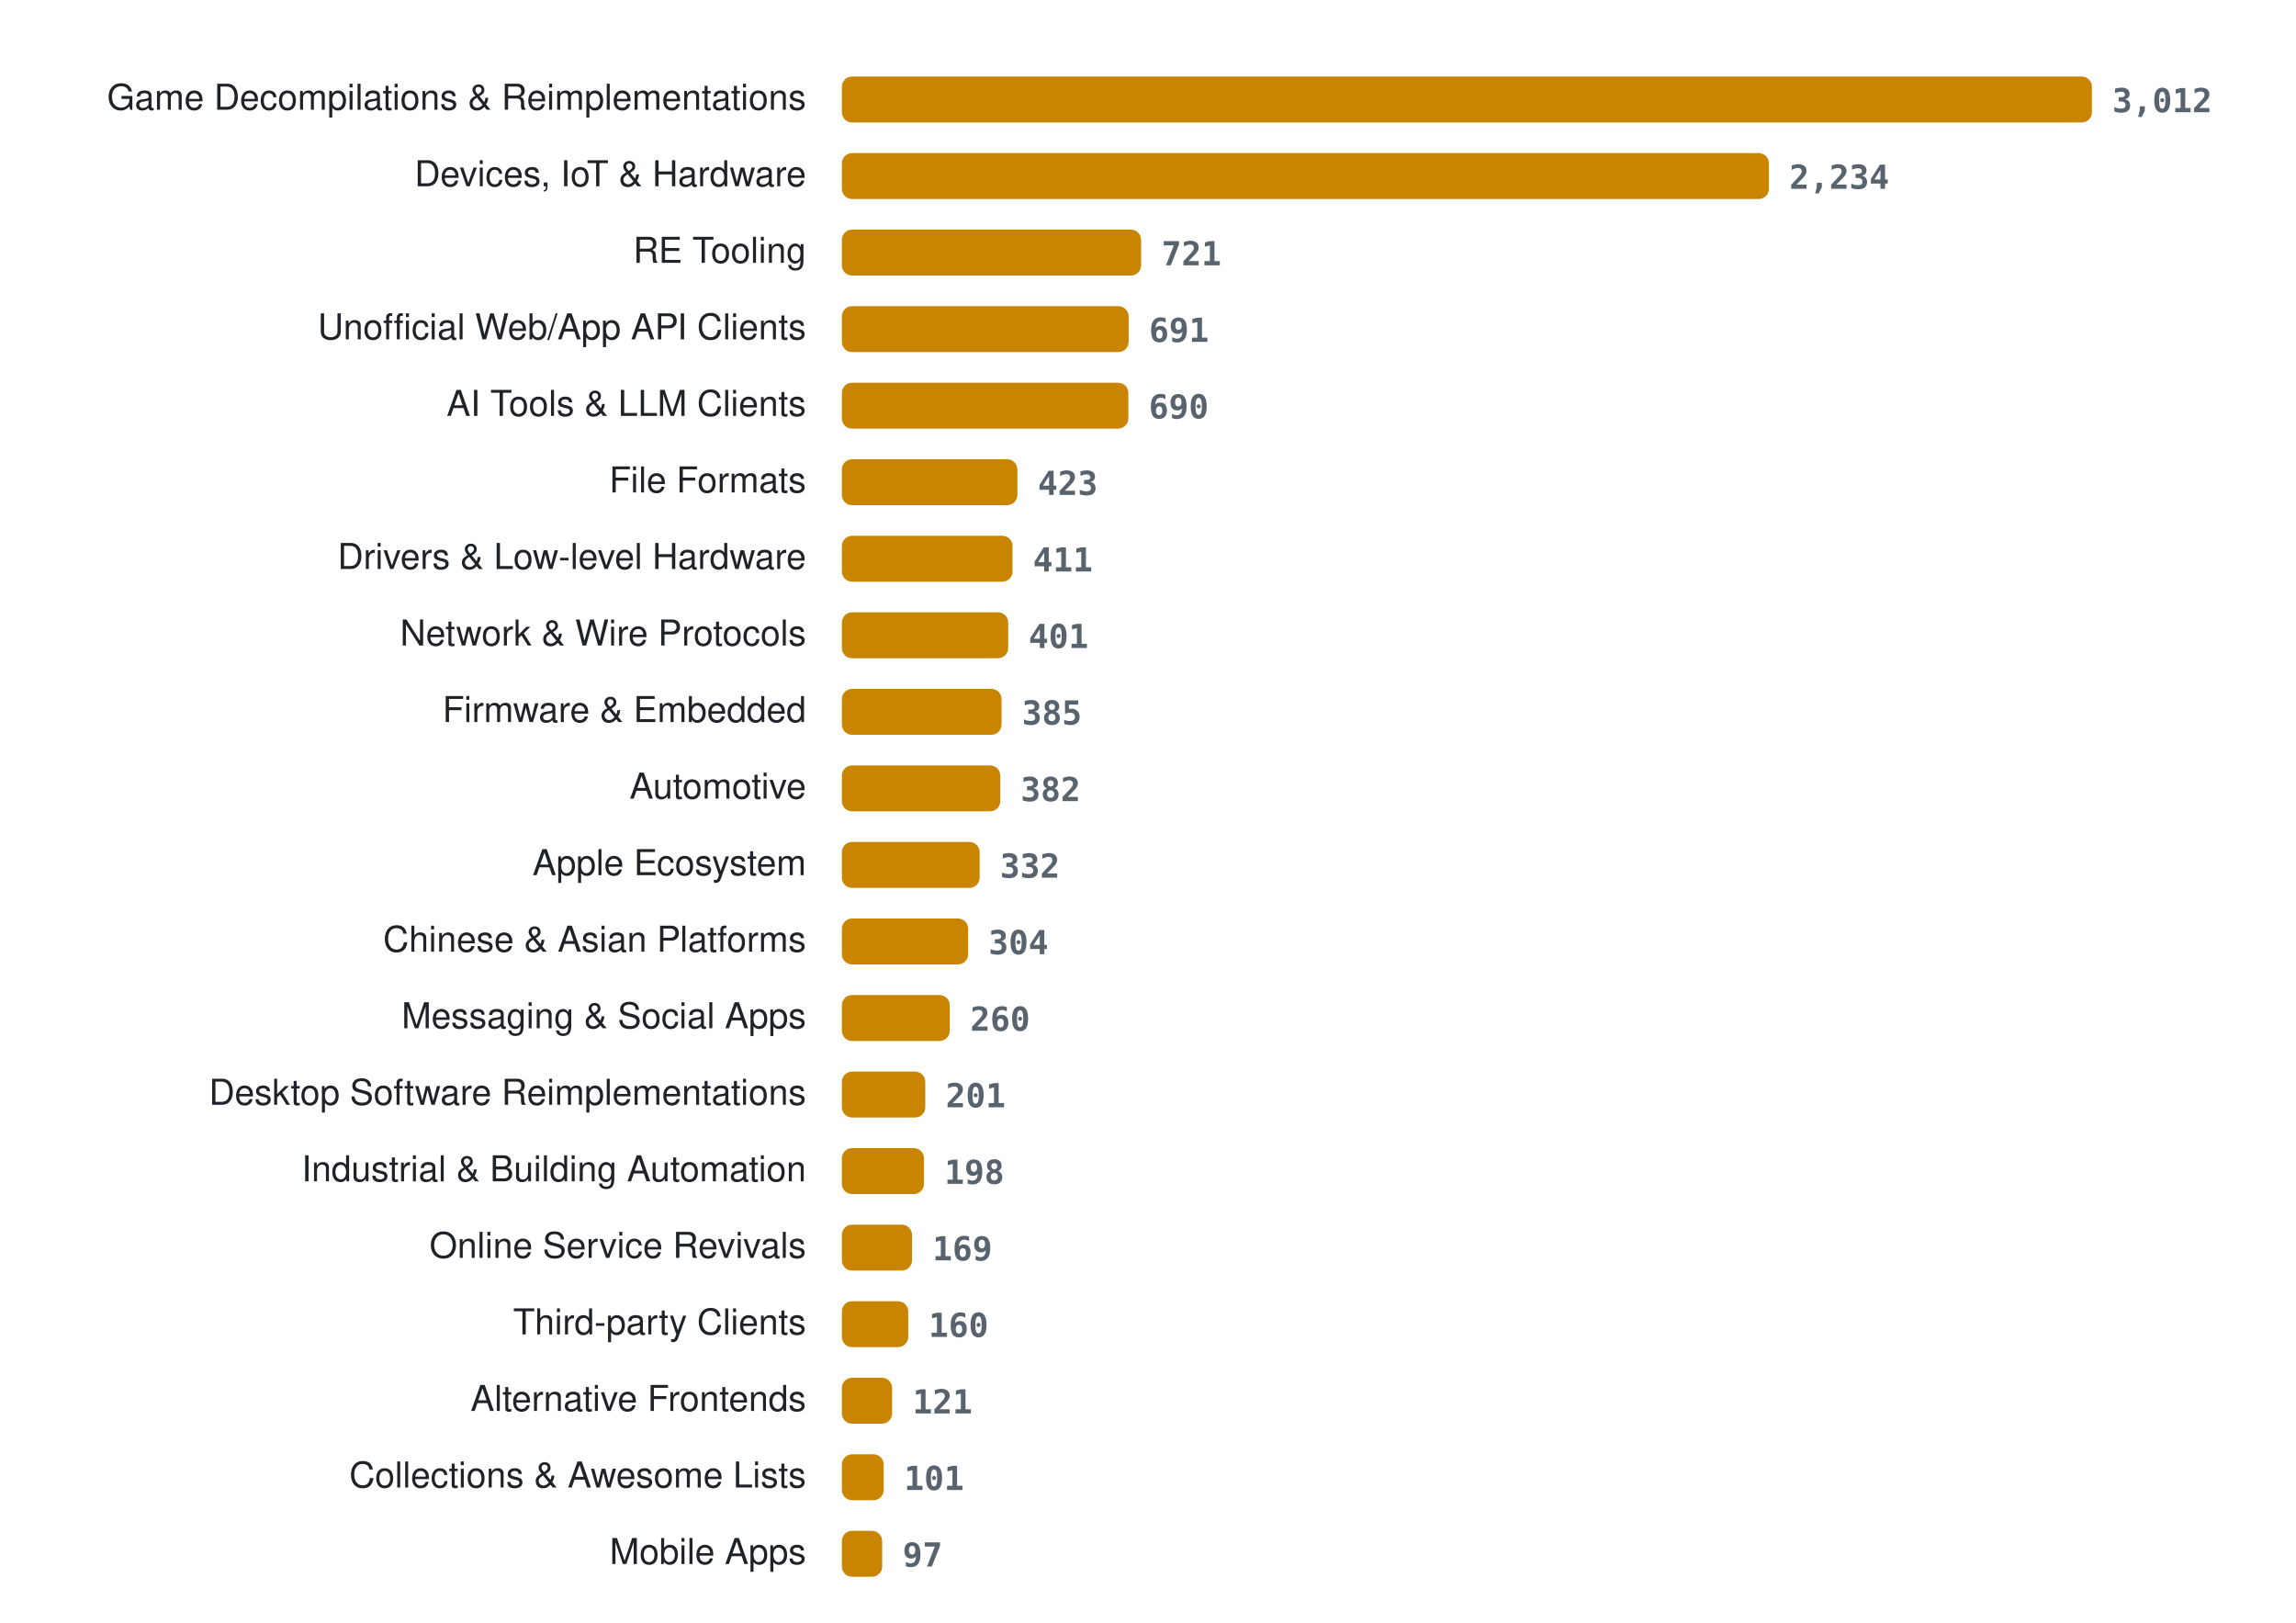
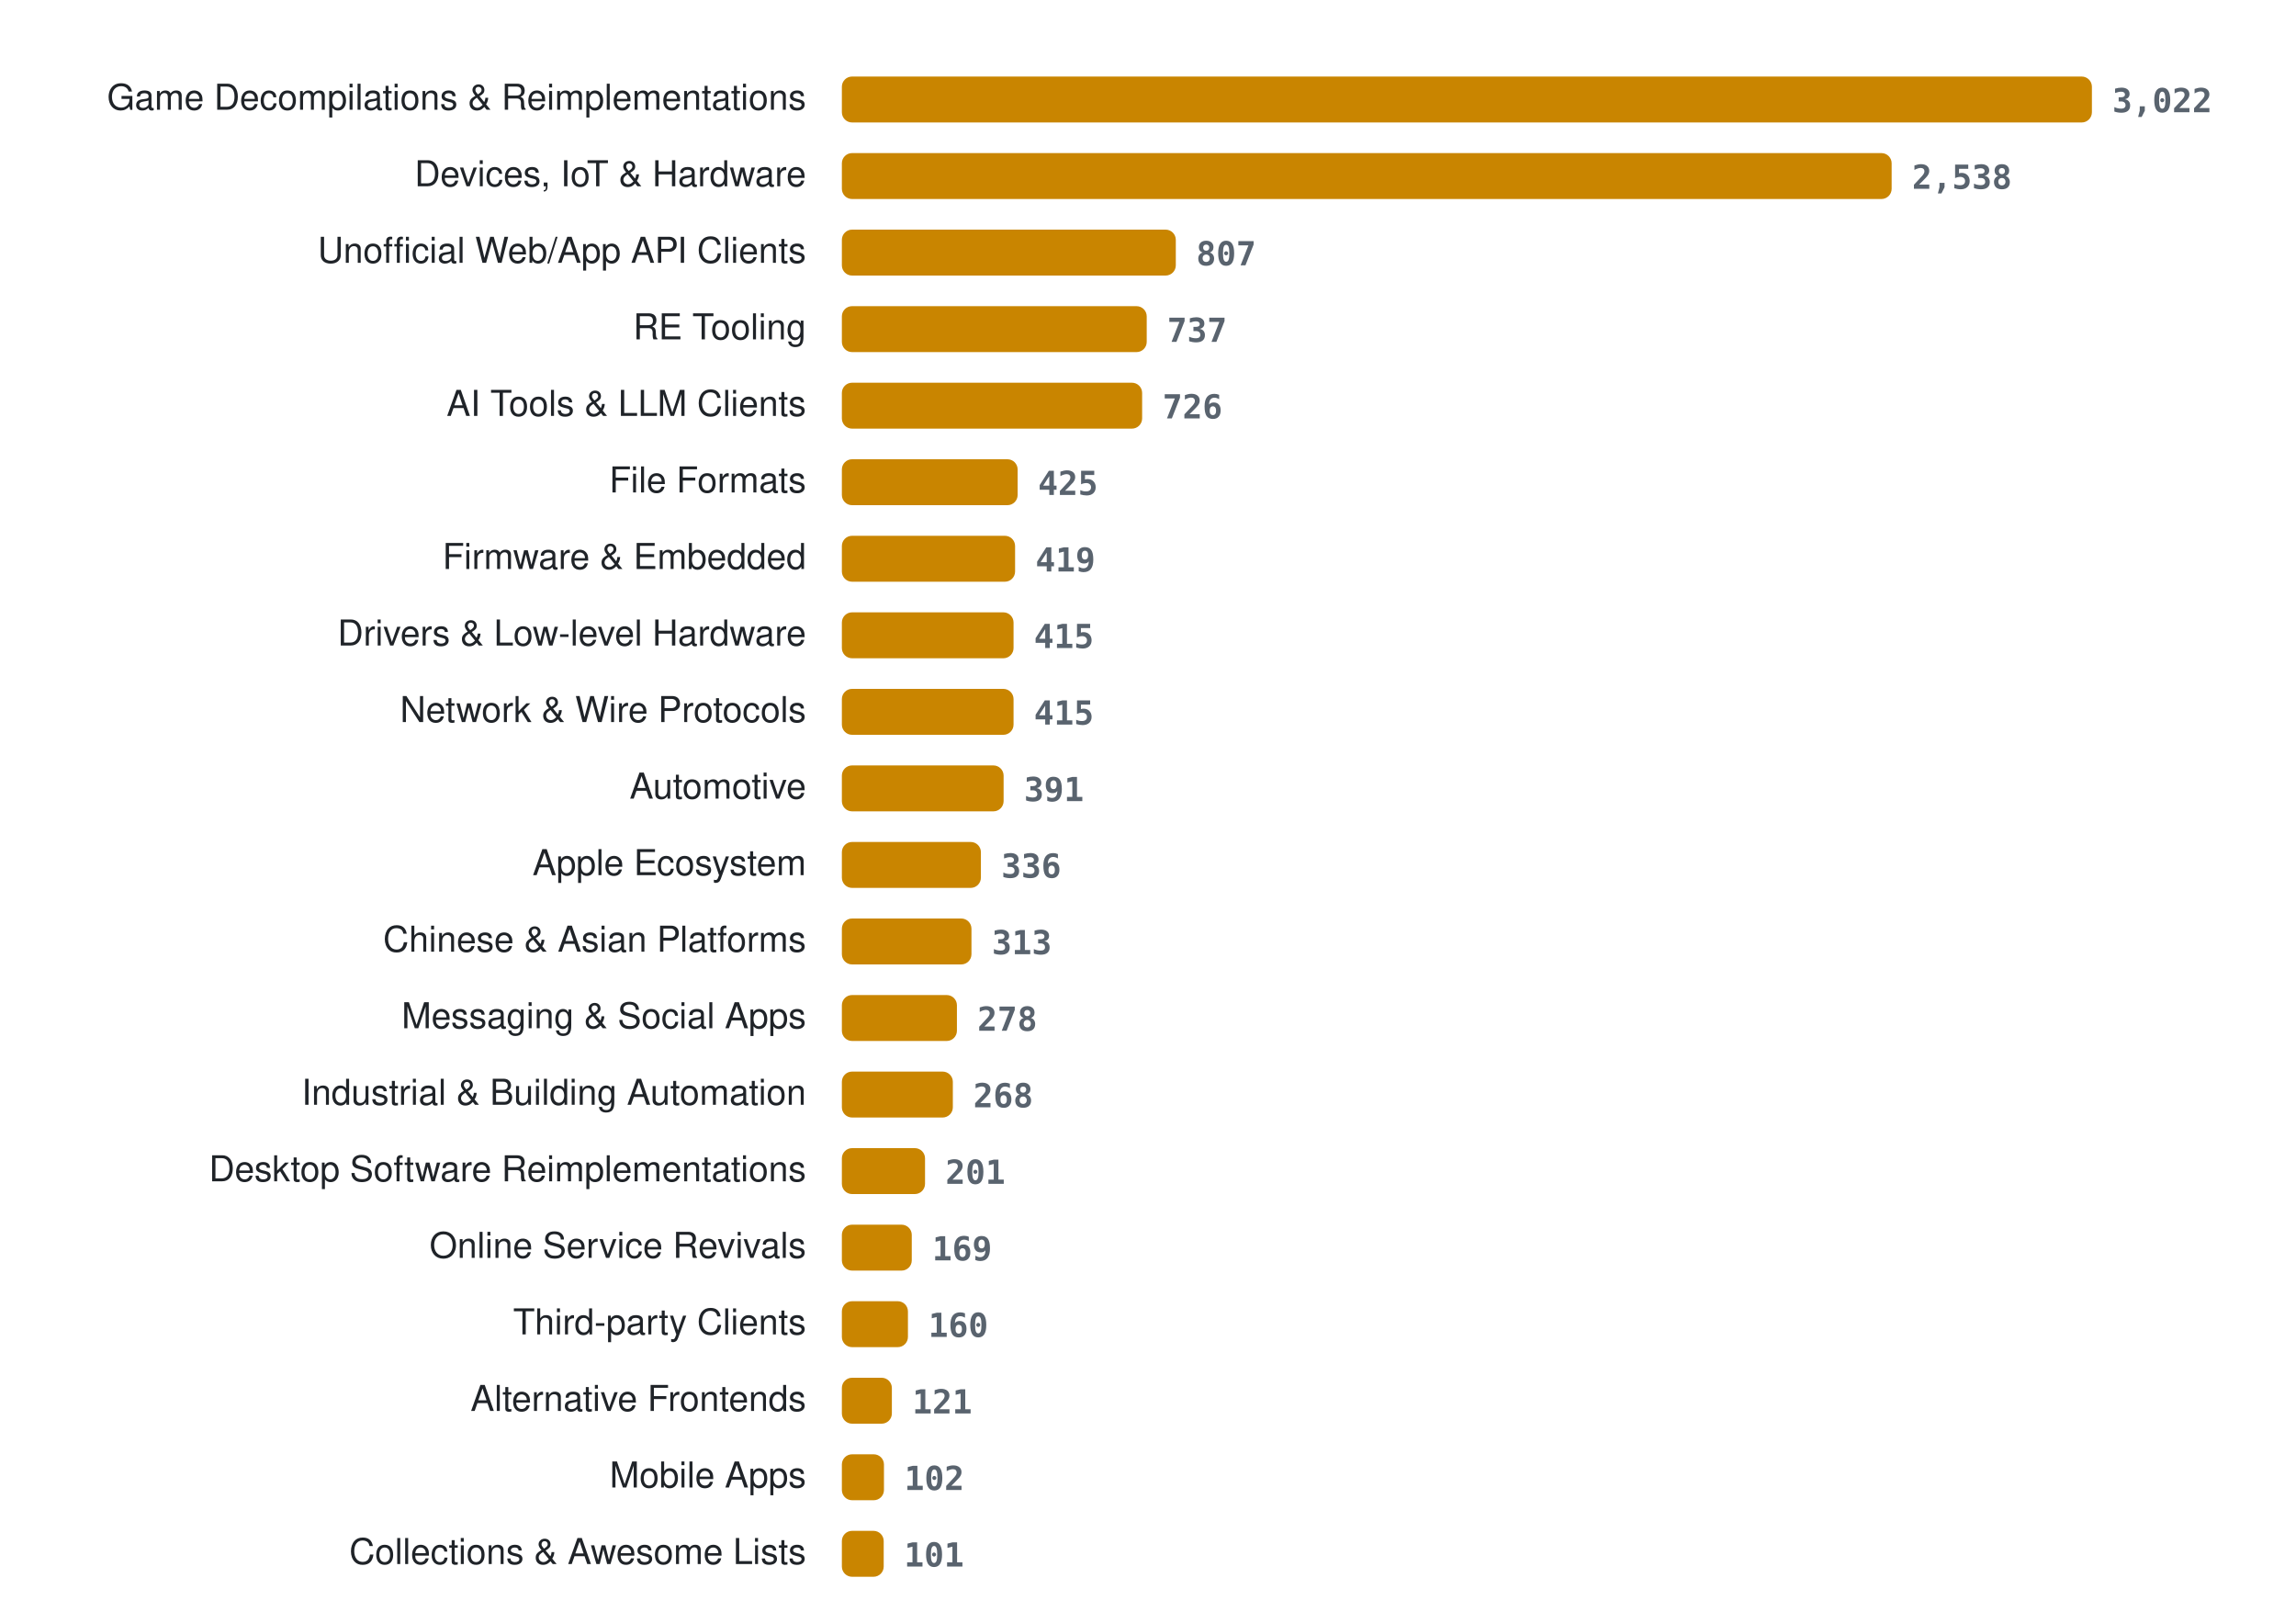
<svg xmlns="http://www.w3.org/2000/svg" width="900" height="636" viewBox="0 0 900 636" role="img" aria-label="Projects per category">
  <style>
.lab{font:14px -apple-system, BlinkMacSystemFont, 'Segoe UI', Helvetica, Arial, sans-serif;fill:#1f2328} .val{font:600 13px ui-monospace, SFMono-Regular, Menlo, Consolas, monospace;fill:#59636e} .bar{fill:#c98500}
@media (prefers-color-scheme: dark){ .lab{fill:#e6edf3} .val{fill:#9198a1} .bar{fill:#ffb000} }
</style>
  <text x="316" y="43" class="lab" text-anchor="end">Game Decompilations &amp; Reimplementations</text>
  <rect x="330" y="30" width="490.0" height="18" rx="4" class="bar" />
-   <text x="828.0" y="44" class="val">3,012</text>
+   <text x="828.0" y="44" class="val">3,022</text>
  <text x="316" y="73" class="lab" text-anchor="end">Devices, IoT &amp; Hardware</text>
-   <rect x="330" y="60" width="363.4" height="18" rx="4" class="bar" />
-   <text x="701.4" y="74" class="val">2,234</text>
-   <text x="316" y="103" class="lab" text-anchor="end">RE Tooling</text>
-   <rect x="330" y="90" width="117.3" height="18" rx="4" class="bar" />
-   <text x="455.3" y="104" class="val">721</text>
-   <text x="316" y="133" class="lab" text-anchor="end">Unofficial Web/App API Clients</text>
-   <rect x="330" y="120" width="112.4" height="18" rx="4" class="bar" />
-   <text x="450.4" y="134" class="val">691</text>
+   <rect x="330" y="60" width="411.5" height="18" rx="4" class="bar" />
+   <text x="749.5" y="74" class="val">2,538</text>
+   <text x="316" y="103" class="lab" text-anchor="end">Unofficial Web/App API Clients</text>
+   <rect x="330" y="90" width="130.9" height="18" rx="4" class="bar" />
+   <text x="468.9" y="104" class="val">807</text>
+   <text x="316" y="133" class="lab" text-anchor="end">RE Tooling</text>
+   <rect x="330" y="120" width="119.5" height="18" rx="4" class="bar" />
+   <text x="457.5" y="134" class="val">737</text>
  <text x="316" y="163" class="lab" text-anchor="end">AI Tools &amp; LLM Clients</text>
-   <rect x="330" y="150" width="112.3" height="18" rx="4" class="bar" />
-   <text x="450.3" y="164" class="val">690</text>
+   <rect x="330" y="150" width="117.7" height="18" rx="4" class="bar" />
+   <text x="455.7" y="164" class="val">726</text>
  <text x="316" y="193" class="lab" text-anchor="end">File Formats</text>
-   <rect x="330" y="180" width="68.8" height="18" rx="4" class="bar" />
-   <text x="406.8" y="194" class="val">423</text>
-   <text x="316" y="223" class="lab" text-anchor="end">Drivers &amp; Low-level Hardware</text>
-   <rect x="330" y="210" width="66.9" height="18" rx="4" class="bar" />
-   <text x="404.9" y="224" class="val">411</text>
-   <text x="316" y="253" class="lab" text-anchor="end">Network &amp; Wire Protocols</text>
-   <rect x="330" y="240" width="65.2" height="18" rx="4" class="bar" />
-   <text x="403.2" y="254" class="val">401</text>
-   <text x="316" y="283" class="lab" text-anchor="end">Firmware &amp; Embedded</text>
-   <rect x="330" y="270" width="62.6" height="18" rx="4" class="bar" />
-   <text x="400.6" y="284" class="val">385</text>
+   <rect x="330" y="180" width="68.9" height="18" rx="4" class="bar" />
+   <text x="406.9" y="194" class="val">425</text>
+   <text x="316" y="223" class="lab" text-anchor="end">Firmware &amp; Embedded</text>
+   <rect x="330" y="210" width="67.9" height="18" rx="4" class="bar" />
+   <text x="405.9" y="224" class="val">419</text>
+   <text x="316" y="253" class="lab" text-anchor="end">Drivers &amp; Low-level Hardware</text>
+   <rect x="330" y="240" width="67.3" height="18" rx="4" class="bar" />
+   <text x="405.3" y="254" class="val">415</text>
+   <text x="316" y="283" class="lab" text-anchor="end">Network &amp; Wire Protocols</text>
+   <rect x="330" y="270" width="67.3" height="18" rx="4" class="bar" />
+   <text x="405.3" y="284" class="val">415</text>
  <text x="316" y="313" class="lab" text-anchor="end">Automotive</text>
-   <rect x="330" y="300" width="62.1" height="18" rx="4" class="bar" />
-   <text x="400.1" y="314" class="val">382</text>
+   <rect x="330" y="300" width="63.4" height="18" rx="4" class="bar" />
+   <text x="401.4" y="314" class="val">391</text>
  <text x="316" y="343" class="lab" text-anchor="end">Apple Ecosystem</text>
-   <rect x="330" y="330" width="54.0" height="18" rx="4" class="bar" />
-   <text x="392.0" y="344" class="val">332</text>
+   <rect x="330" y="330" width="54.5" height="18" rx="4" class="bar" />
+   <text x="392.5" y="344" class="val">336</text>
  <text x="316" y="373" class="lab" text-anchor="end">Chinese &amp; Asian Platforms</text>
-   <rect x="330" y="360" width="49.5" height="18" rx="4" class="bar" />
-   <text x="387.5" y="374" class="val">304</text>
+   <rect x="330" y="360" width="50.8" height="18" rx="4" class="bar" />
+   <text x="388.8" y="374" class="val">313</text>
  <text x="316" y="403" class="lab" text-anchor="end">Messaging &amp; Social Apps</text>
-   <rect x="330" y="390" width="42.3" height="18" rx="4" class="bar" />
-   <text x="380.3" y="404" class="val">260</text>
-   <text x="316" y="433" class="lab" text-anchor="end">Desktop Software Reimplementations</text>
-   <rect x="330" y="420" width="32.7" height="18" rx="4" class="bar" />
-   <text x="370.7" y="434" class="val">201</text>
-   <text x="316" y="463" class="lab" text-anchor="end">Industrial &amp; Building Automation</text>
-   <rect x="330" y="450" width="32.2" height="18" rx="4" class="bar" />
-   <text x="370.2" y="464" class="val">198</text>
+   <rect x="330" y="390" width="45.1" height="18" rx="4" class="bar" />
+   <text x="383.1" y="404" class="val">278</text>
+   <text x="316" y="433" class="lab" text-anchor="end">Industrial &amp; Building Automation</text>
+   <rect x="330" y="420" width="43.5" height="18" rx="4" class="bar" />
+   <text x="381.5" y="434" class="val">268</text>
+   <text x="316" y="463" class="lab" text-anchor="end">Desktop Software Reimplementations</text>
+   <rect x="330" y="450" width="32.6" height="18" rx="4" class="bar" />
+   <text x="370.6" y="464" class="val">201</text>
  <text x="316" y="493" class="lab" text-anchor="end">Online Service Revivals</text>
-   <rect x="330" y="480" width="27.5" height="18" rx="4" class="bar" />
-   <text x="365.5" y="494" class="val">169</text>
+   <rect x="330" y="480" width="27.4" height="18" rx="4" class="bar" />
+   <text x="365.4" y="494" class="val">169</text>
  <text x="316" y="523" class="lab" text-anchor="end">Third-party Clients</text>
-   <rect x="330" y="510" width="26.0" height="18" rx="4" class="bar" />
-   <text x="364.0" y="524" class="val">160</text>
+   <rect x="330" y="510" width="25.9" height="18" rx="4" class="bar" />
+   <text x="363.9" y="524" class="val">160</text>
  <text x="316" y="553" class="lab" text-anchor="end">Alternative Frontends</text>
-   <rect x="330" y="540" width="19.7" height="18" rx="4" class="bar" />
-   <text x="357.7" y="554" class="val">121</text>
-   <text x="316" y="583" class="lab" text-anchor="end">Collections &amp; Awesome Lists</text>
-   <rect x="330" y="570" width="16.4" height="18" rx="4" class="bar" />
-   <text x="354.4" y="584" class="val">101</text>
-   <text x="316" y="613" class="lab" text-anchor="end">Mobile Apps</text>
-   <rect x="330" y="600" width="15.8" height="18" rx="4" class="bar" />
-   <text x="353.8" y="614" class="val">97</text>
+   <rect x="330" y="540" width="19.6" height="18" rx="4" class="bar" />
+   <text x="357.6" y="554" class="val">121</text>
+   <text x="316" y="583" class="lab" text-anchor="end">Mobile Apps</text>
+   <rect x="330" y="570" width="16.5" height="18" rx="4" class="bar" />
+   <text x="354.5" y="584" class="val">102</text>
+   <text x="316" y="613" class="lab" text-anchor="end">Collections &amp; Awesome Lists</text>
+   <rect x="330" y="600" width="16.4" height="18" rx="4" class="bar" />
+   <text x="354.4" y="614" class="val">101</text>
</svg>
